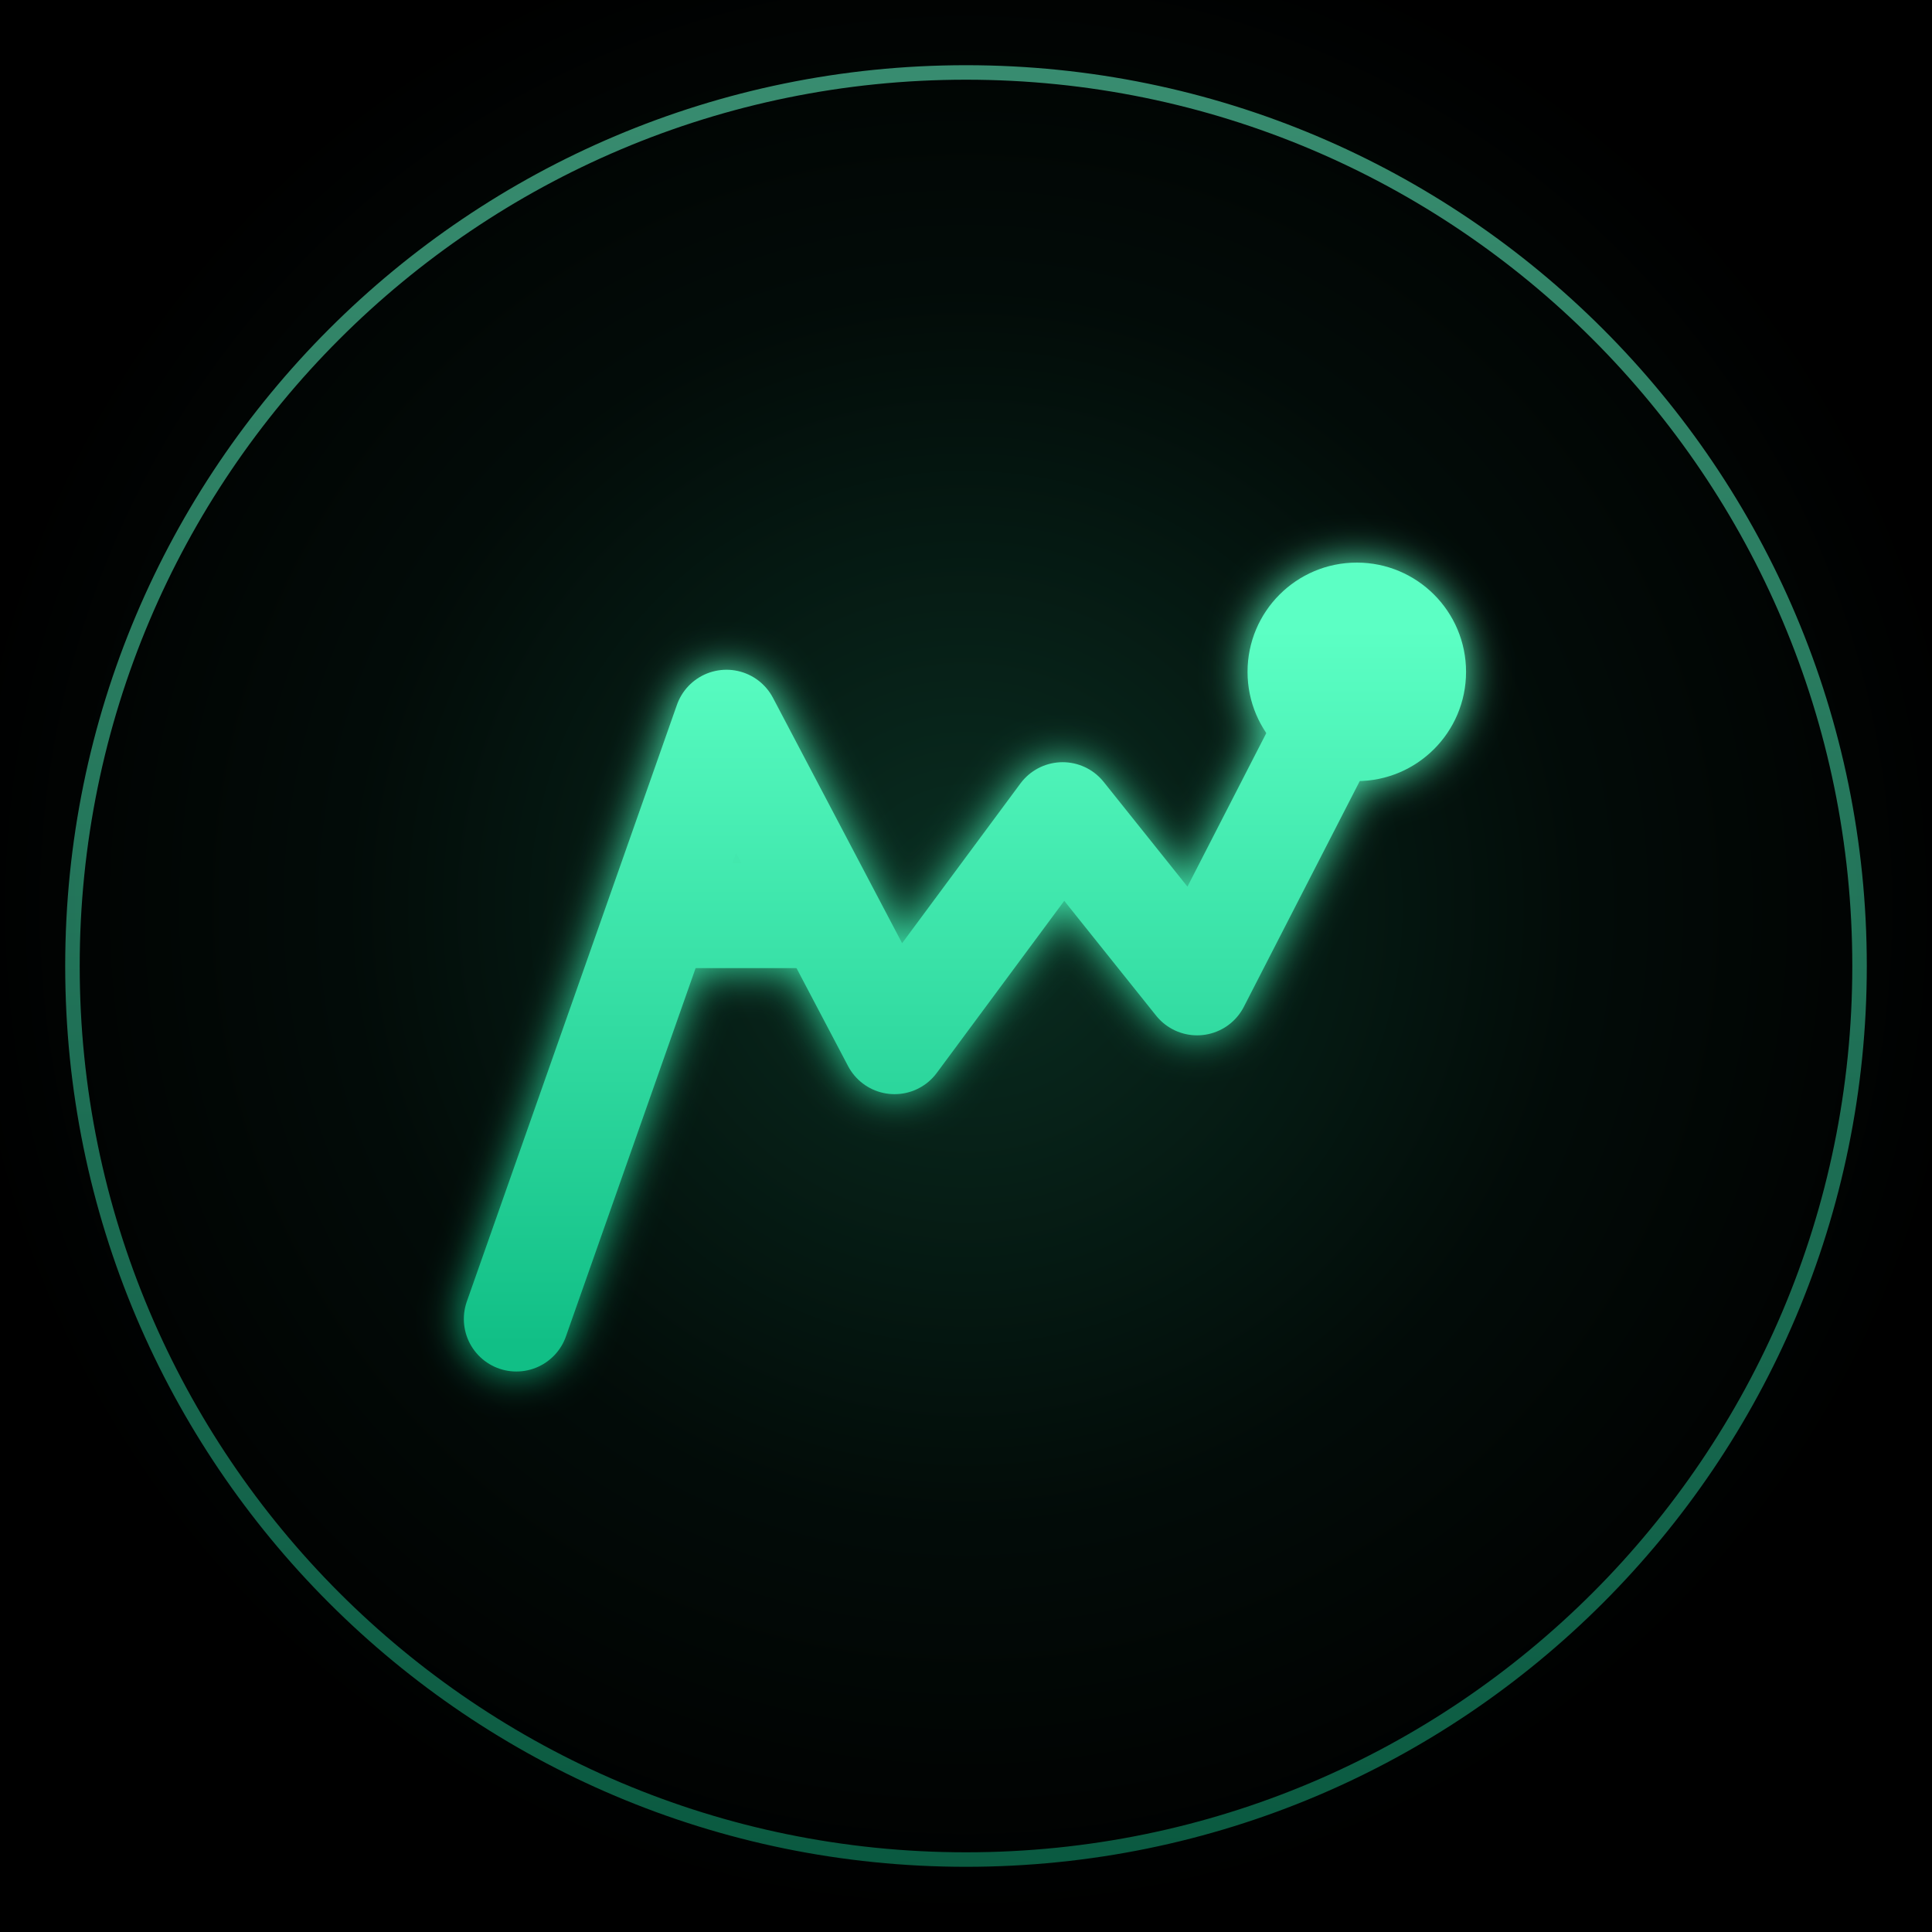
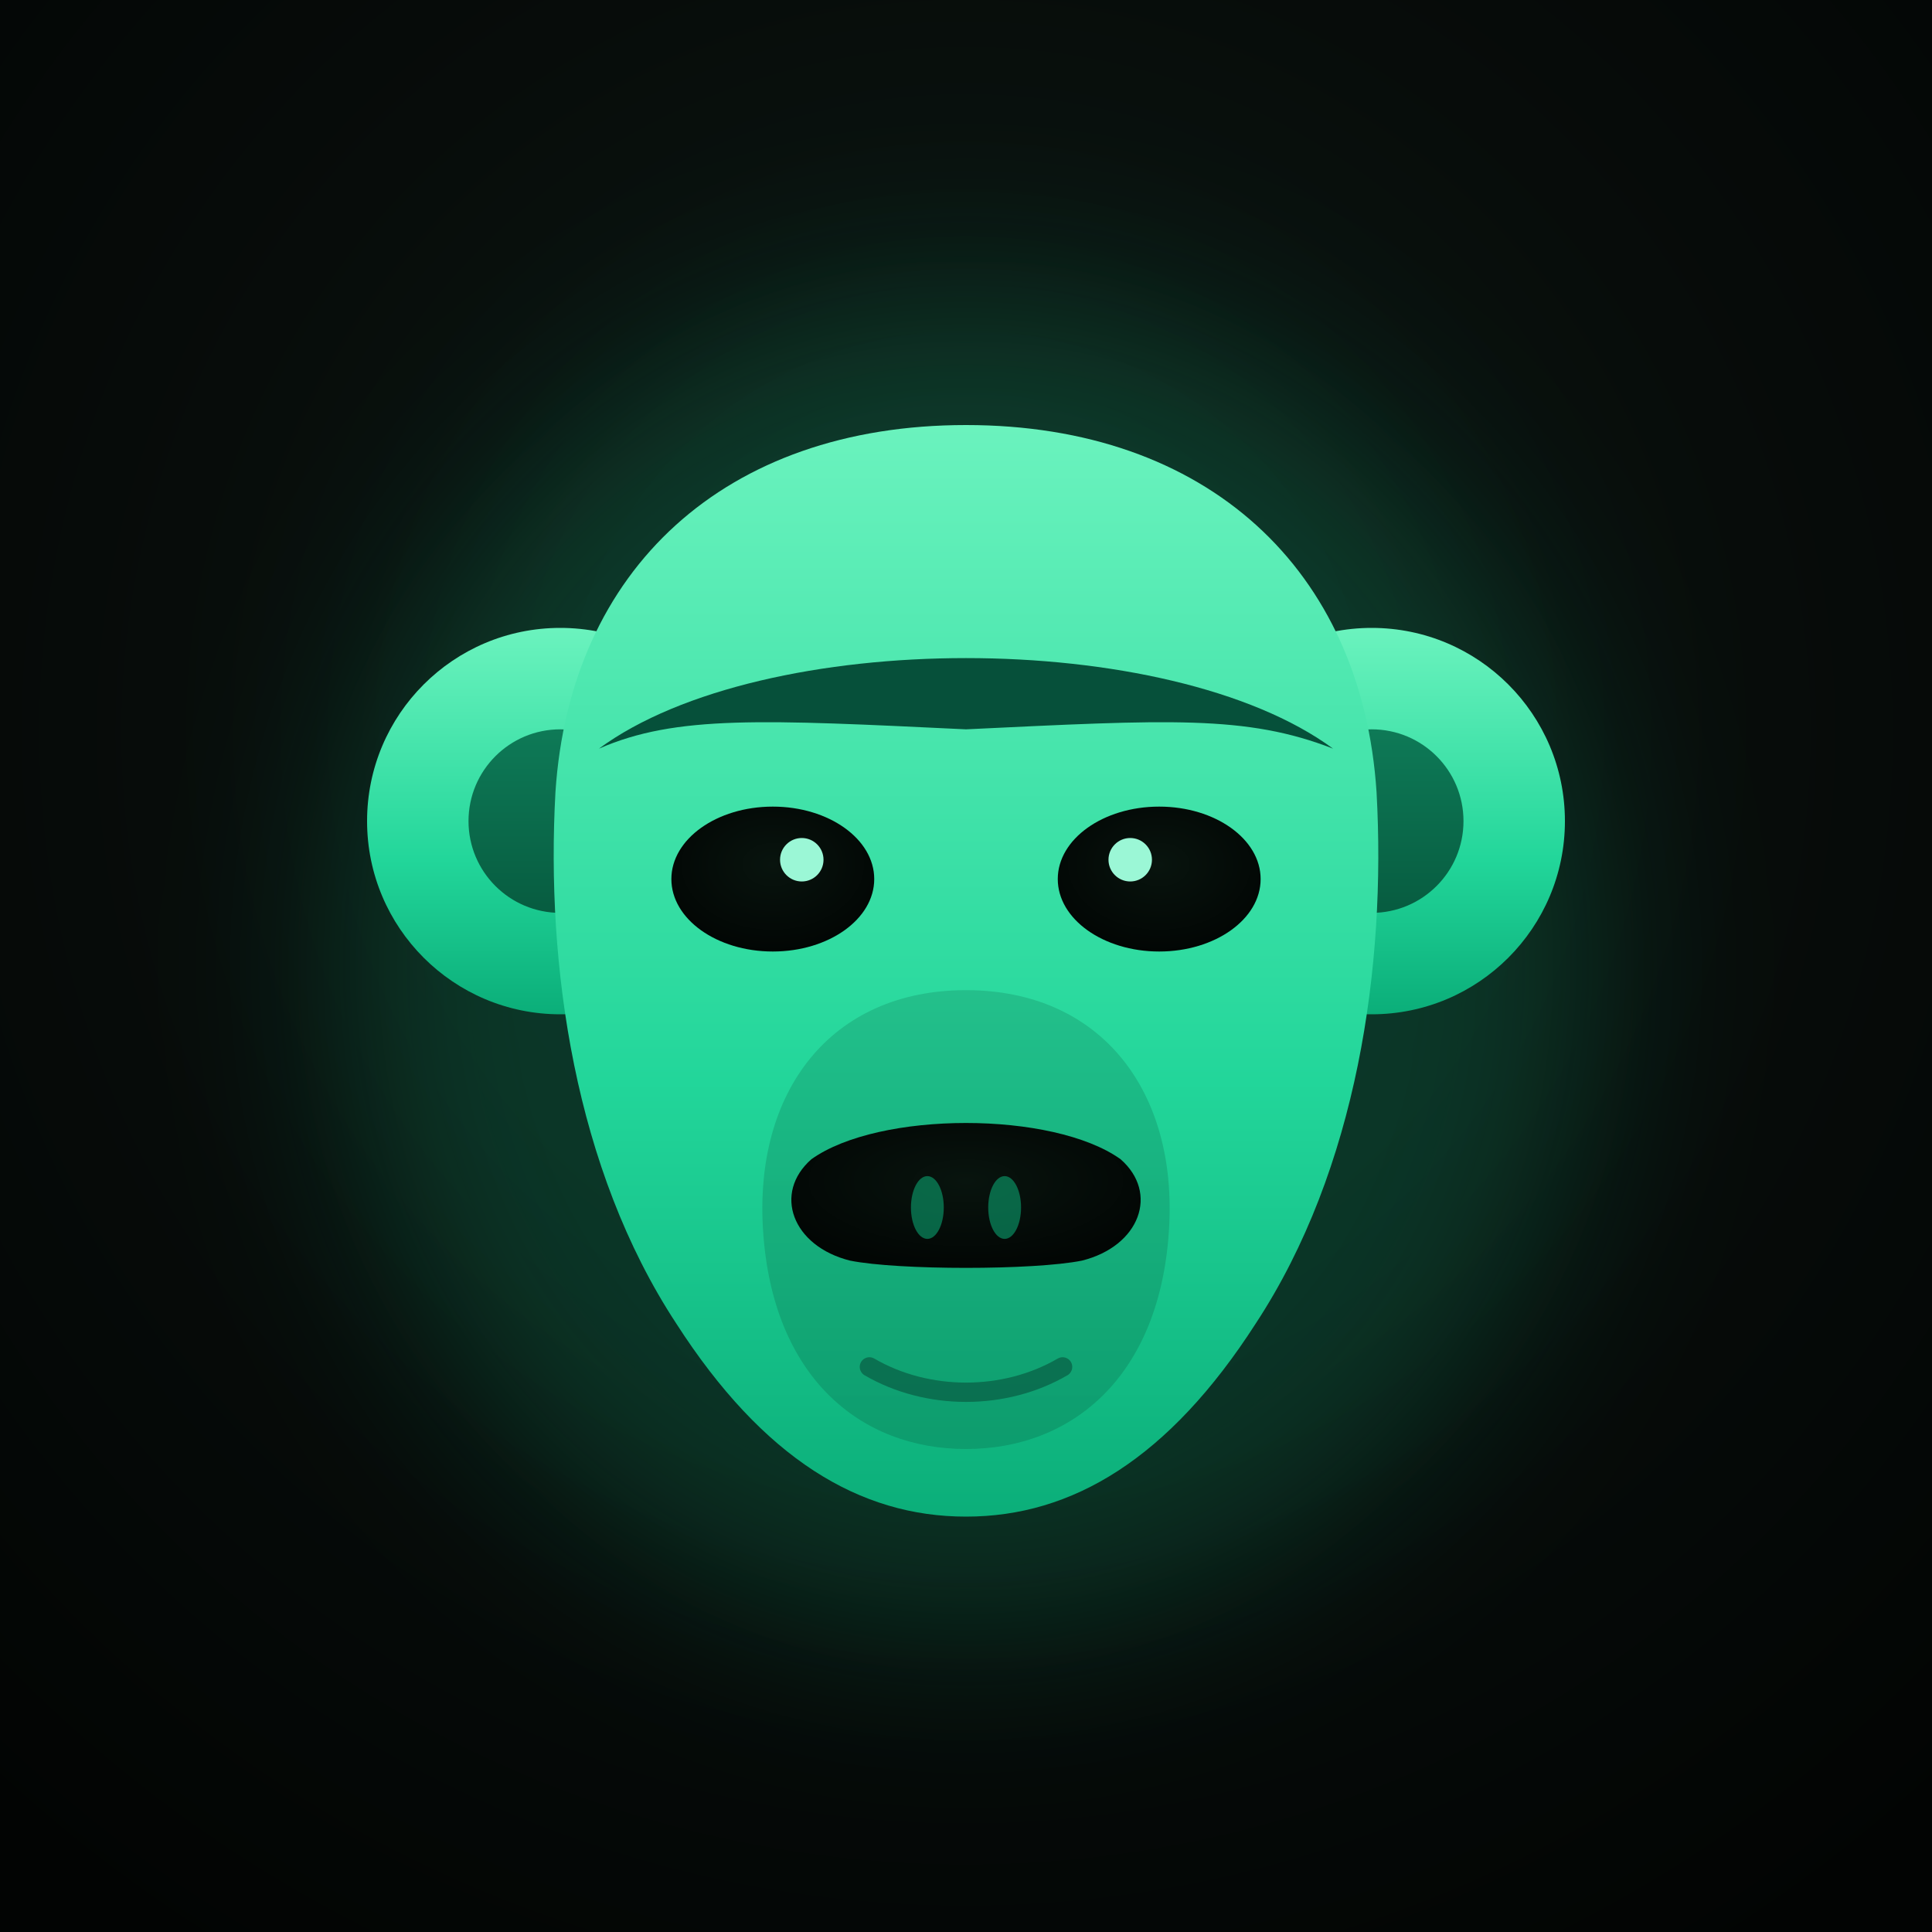
- <svg xmlns="http://www.w3.org/2000/svg" width="400" height="400" viewBox="0 0 400 400" fill="none">
+ <svg xmlns="http://www.w3.org/2000/svg" viewBox="0 0 400 400" width="400" height="400">
  <defs>
-     <linearGradient id="brand" x1="0" y1="7" x2="0" y2="24" gradientUnits="userSpaceOnUse">
-       <stop offset="0" stop-color="#5cffc4" />
-       <stop offset="1" stop-color="#11bf86" />
+     <radialGradient id="bg" cx="50%" cy="38%" r="75%">
+       <stop offset="0%" stop-color="#0D1D17" />
+       <stop offset="55%" stop-color="#070C0A" />
+       <stop offset="100%" stop-color="#020403" />
+     </radialGradient>
+     <linearGradient id="em" x1="0" y1="0" x2="0" y2="1">
+       <stop offset="0%" stop-color="#6BF3BE" />
+       <stop offset="60%" stop-color="#22D69A" />
+       <stop offset="100%" stop-color="#0BAE79" />
    </linearGradient>
-     <linearGradient id="ring" x1="0" y1="0" x2="0" y2="400" gradientUnits="userSpaceOnUse">
-       <stop offset="0" stop-color="#6affcb" />
-       <stop offset="1" stop-color="#0f9e72" />
+     <linearGradient id="emDark" x1="0" y1="0" x2="0" y2="1">
+       <stop offset="0%" stop-color="#0E7A57" />
+       <stop offset="100%" stop-color="#075C40" />
    </linearGradient>
-     <radialGradient id="amb" cx="50%" cy="47%" r="52%">
-       <stop offset="0" stop-color="#2fe9a8" stop-opacity="0.20" />
-       <stop offset="0.6" stop-color="#2fe9a8" stop-opacity="0.05" />
-       <stop offset="1" stop-color="#2fe9a8" stop-opacity="0" />
+     <filter id="soft" x="-80%" y="-80%" width="260%" height="260%">
+       <feGaussianBlur stdDeviation="18" />
+     </filter>
+     <radialGradient id="eye" cx="50%" cy="40%" r="60%">
+       <stop offset="0%" stop-color="#08140E" />
+       <stop offset="100%" stop-color="#020604" />
    </radialGradient>
-     <filter id="gA" x="-70%" y="-70%" width="240%" height="240%" color-interpolation-filters="sRGB">
-       <feGaussianBlur in="SourceGraphic" stdDeviation="0.5" result="b" />
-       <feMerge>
-         <feMergeNode in="b" />
-         <feMergeNode in="SourceGraphic" />
-       </feMerge>
-     </filter>
  </defs>
-   <rect width="400" height="400" fill="#000000" />
-   <rect width="400" height="400" fill="url(#amb)" />
-   <circle cx="200" cy="200" r="185" fill="none" stroke="url(#ring)" stroke-opacity="0.55" stroke-width="3" />
-   <g transform="translate(54.71 69.50) scale(8.7)">
-     <g filter="url(#gA)">
-       <path d="M6 23.4 11 9.2 15 16.8 19 11.4 22.2 15.4 26 8" fill="none" stroke="url(#brand)" stroke-width="2.5" stroke-linecap="round" stroke-linejoin="round" />
-       <path d="M9.4 13.8 13.4 13.8" stroke="url(#brand)" stroke-width="2.5" stroke-linecap="round" />
-       <circle cx="26" cy="8" r="2.6" fill="url(#brand)" />
-     </g>
-   </g>
+   <rect width="400" height="400" fill="url(#bg)" />
+   <ellipse cx="200" cy="200" rx="130" ry="138" fill="#12C98C" opacity="0.20" filter="url(#soft)" />
+   <circle cx="116" cy="170" r="40" fill="url(#em)" />
+   <circle cx="284" cy="170" r="40" fill="url(#em)" />
+   <circle cx="116" cy="170" r="19" fill="url(#emDark)" />
+   <circle cx="284" cy="170" r="19" fill="url(#emDark)" />
+   <path d="M200,88 C150,88 118,118 115,164 C113,200 119,242 140,274 C158,302 178,314 200,314 C222,314 242,302 260,274 C281,242 287,200 285,164 C282,118 250,88 200,88 Z" fill="url(#em)" />
+   <path d="M200,205 C172,205 156,226 158,255 C160,285 178,300 200,300 C222,300 240,285 242,255 C244,226 228,205 200,205 Z" fill="url(#emDark)" opacity="0.28" />
+   <path d="M124,155 C158,130 242,130 276,155 C258,148 242,149 200,151 C158,149 140,148 124,155 Z" fill="#06503A" />
+   <ellipse cx="160" cy="182" rx="21" ry="15" fill="url(#eye)" />
+   <ellipse cx="240" cy="182" rx="21" ry="15" fill="url(#eye)" />
+   <circle cx="166" cy="178" r="4.5" fill="#9BF7D6" />
+   <circle cx="234" cy="178" r="4.5" fill="#9BF7D6" />
+   <path d="M168,240 C182,230 218,230 232,240 C240,247 236,258 224,261 C214,263 186,263 176,261 C164,258 160,247 168,240 Z" fill="url(#eye)" />
+   <ellipse cx="192" cy="250" rx="3.4" ry="6.5" fill="#0BAE79" opacity="0.55" />
+   <ellipse cx="208" cy="250" rx="3.4" ry="6.5" fill="#0BAE79" opacity="0.55" />
+   <path d="M180,283 C192,290 208,290 220,283" fill="none" stroke="#06503A" stroke-width="4" stroke-linecap="round" opacity="0.6" />
</svg>
